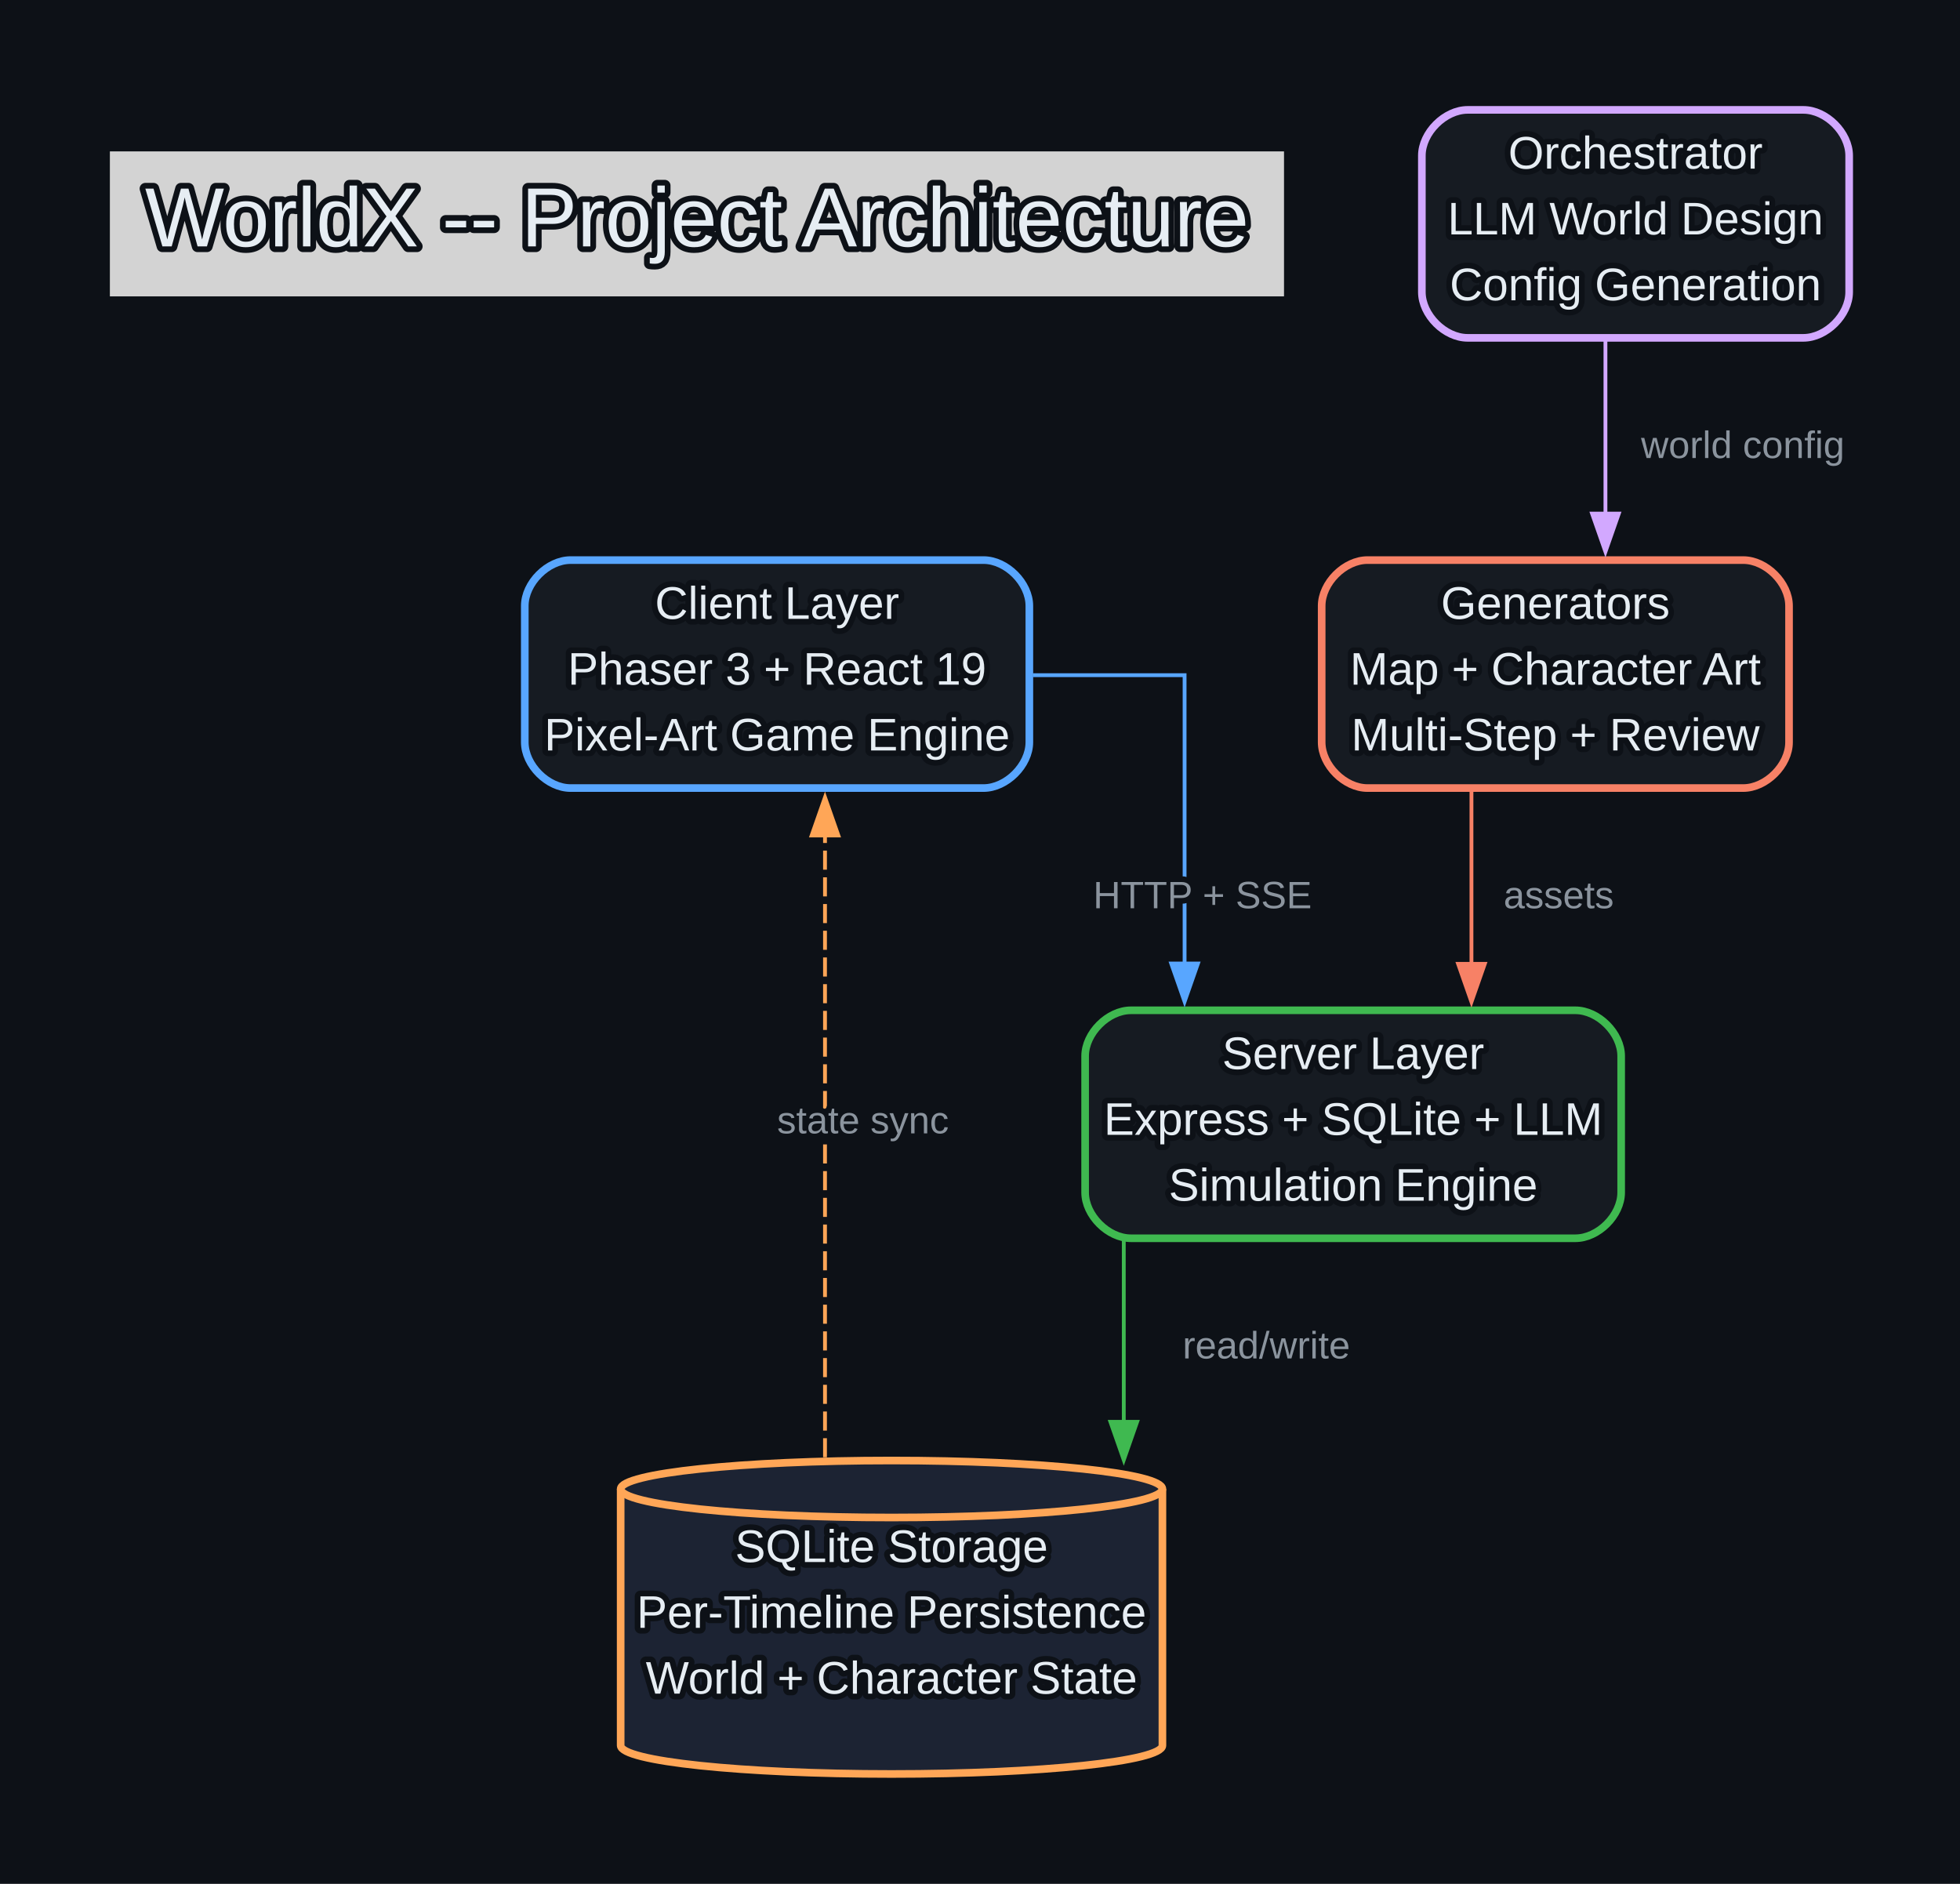
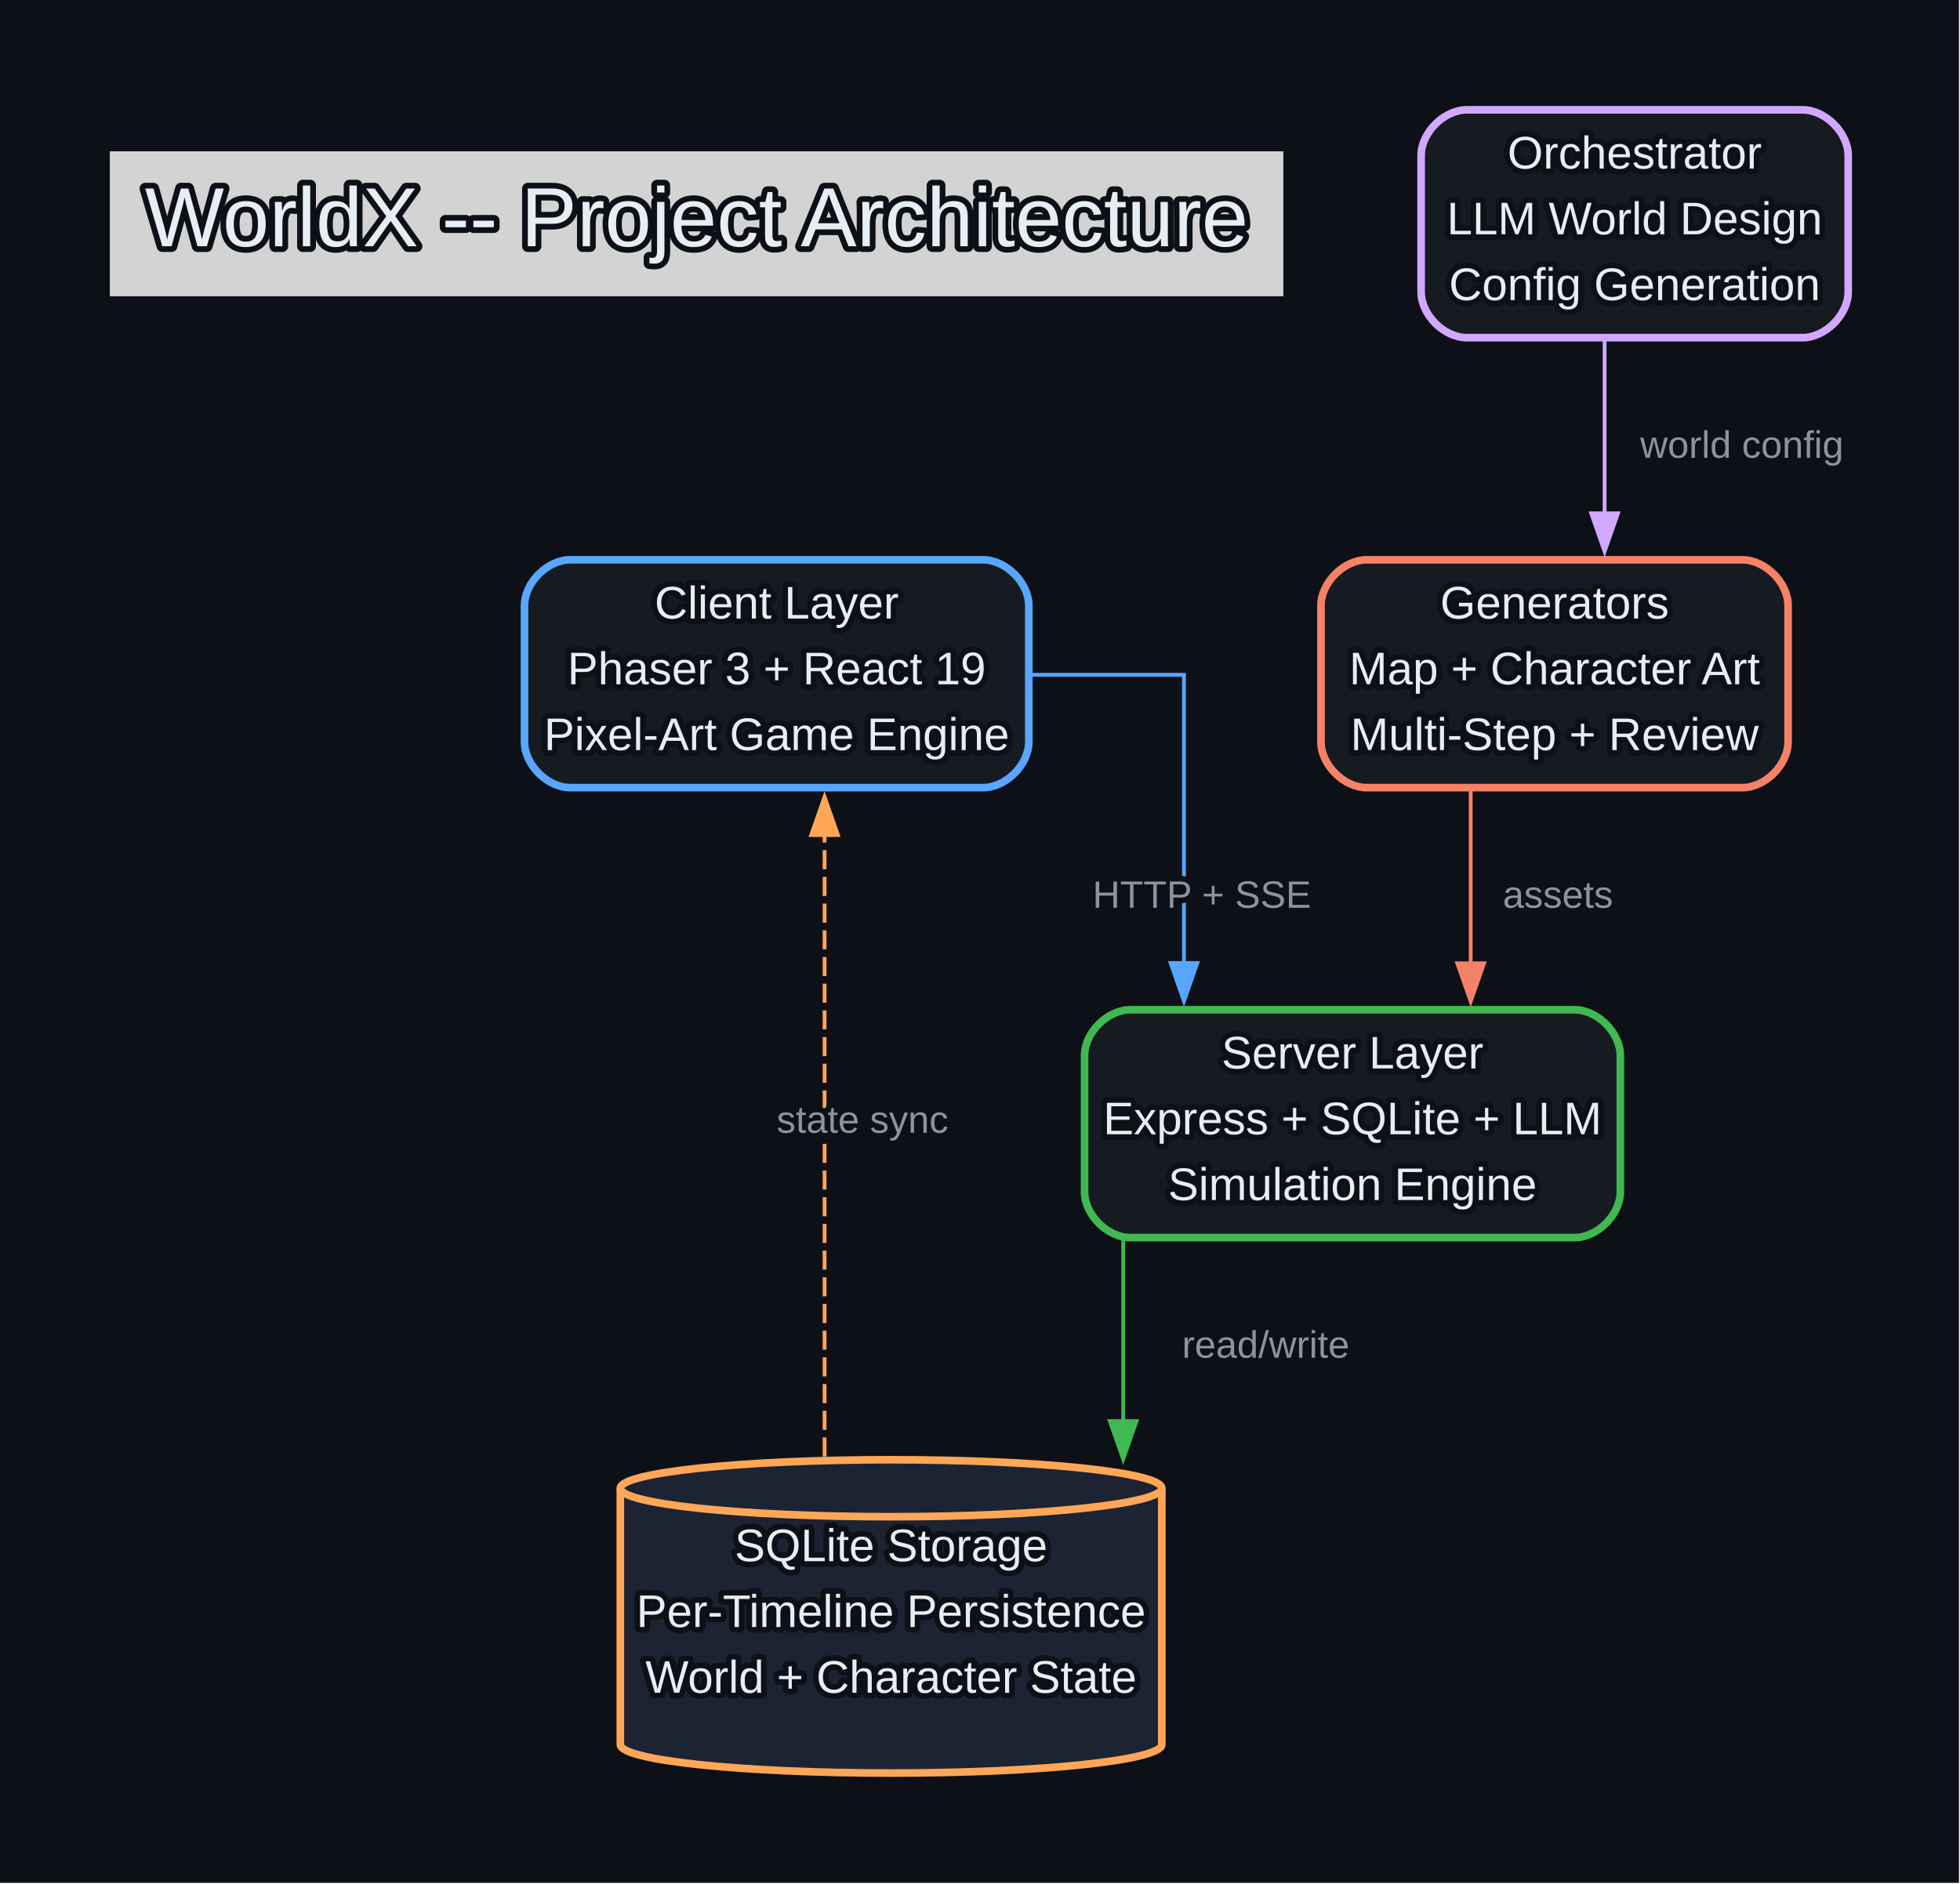
- <svg>
+ <svg xmlns="http://www.w3.org/2000/svg" width="514pt" height="494pt" viewBox="0.00 0.00 514.00 494.00">
  <style>
    text { paint-order: stroke fill; stroke: #0d1117; stroke-width: 3px; stroke-linejoin: round; }
-     </style> width="514pt" height="494pt"
-  viewBox="0.00 0.00 514.00 494.00" xmlns="http://www.w3.org/2000/svg" xmlns:xlink="http://www.w3.org/1999/xlink"&gt;
- <g id="graph0" class="graph" transform="scale(1 1) rotate(0) translate(28.8 464.96)">
+ </style>
+   <g id="graph0" class="graph" transform="scale(1 1) rotate(0) translate(28.8 464.96)">
    <polygon fill="#0d1117" stroke="none" points="-28.8,28.8 -28.8,-464.96 484.93,-464.96 484.93,28.8 -28.8,28.8" />
    <g id="node1" class="node">
      <polygon fill="lightgrey" stroke="none" points="307.75,-425.28 0,-425.28 0,-387.28 307.75,-387.28 307.75,-425.28" />
      <text xml:space="preserve" text-anchor="middle" x="153.88" y="-400.38" font-family="Segoe UI Bold, Arial, sans-serif" font-size="22.00" fill="#e6edf3">WorldX -- Project Architecture</text>
    </g>
    <g id="node2" class="node">
      <path fill="#161b22" stroke="#58a6ff" stroke-width="2" d="M229,-318.16C229,-318.16 120.75,-318.16 120.75,-318.16 114.75,-318.16 108.75,-312.16 108.75,-306.16 108.75,-306.16 108.75,-270.41 108.75,-270.41 108.75,-264.41 114.75,-258.41 120.75,-258.41 120.75,-258.41 229,-258.41 229,-258.41 235,-258.41 241,-264.41 241,-270.41 241,-270.41 241,-306.16 241,-306.16 241,-312.16 235,-318.16 229,-318.16" />
      <text xml:space="preserve" text-anchor="middle" x="174.88" y="-302.76" font-family="Segoe UI, Arial, sans-serif" font-size="12.00" fill="#e6edf3">Client Layer</text>
      <text xml:space="preserve" text-anchor="middle" x="174.88" y="-285.51" font-family="Segoe UI, Arial, sans-serif" font-size="12.00" fill="#e6edf3">Phaser 3 + React 19</text>
      <text xml:space="preserve" text-anchor="middle" x="174.88" y="-268.26" font-family="Segoe UI, Arial, sans-serif" font-size="12.00" fill="#e6edf3">Pixel-Art Game Engine</text>
    </g>
    <g id="node3" class="node">
      <path fill="#161b22" stroke="#3fb950" stroke-width="2" d="M384.12,-200.16C384.12,-200.16 267.62,-200.16 267.62,-200.16 261.62,-200.16 255.62,-194.16 255.62,-188.16 255.62,-188.16 255.62,-152.41 255.62,-152.41 255.62,-146.41 261.62,-140.41 267.62,-140.41 267.62,-140.41 384.12,-140.41 384.12,-140.41 390.12,-140.41 396.12,-146.41 396.12,-152.41 396.12,-152.41 396.12,-188.16 396.12,-188.16 396.12,-194.16 390.12,-200.16 384.12,-200.16" />
      <text xml:space="preserve" text-anchor="middle" x="325.88" y="-184.76" font-family="Segoe UI, Arial, sans-serif" font-size="12.00" fill="#e6edf3">Server Layer</text>
      <text xml:space="preserve" text-anchor="middle" x="325.88" y="-167.51" font-family="Segoe UI, Arial, sans-serif" font-size="12.00" fill="#e6edf3">Express + SQLite + LLM</text>
      <text xml:space="preserve" text-anchor="middle" x="325.88" y="-150.26" font-family="Segoe UI, Arial, sans-serif" font-size="12.00" fill="#e6edf3">Simulation Engine</text>
    </g>
    <g id="edge1" class="edge">
      <path fill="none" stroke="#58a6ff" d="M241.91,-288C263.37,-288 281.69,-288 281.69,-288 281.69,-288 281.69,-212.42 281.69,-212.42" />
      <polygon fill="#58a6ff" stroke="#58a6ff" points="285.19,-212.42 281.69,-202.42 278.19,-212.42 285.19,-212.42" />
      <text xml:space="preserve" text-anchor="middle" x="286.38" y="-226.91" font-family="Segoe UI, Arial, sans-serif" font-size="10.00" fill="#8b949e">HTTP + SSE</text>
    </g>
    <g id="node6" class="node">
      <path fill="#1c2333" stroke="#ffa657" stroke-width="2" d="M275.88,-74.69C275.88,-78.81 244.05,-82.16 204.88,-82.16 165.7,-82.16 133.88,-78.81 133.88,-74.69 133.88,-74.69 133.88,-7.47 133.88,-7.47 133.88,-3.35 165.7,0 204.88,0 244.05,0 275.88,-3.35 275.88,-7.47 275.88,-7.47 275.88,-74.69 275.88,-74.69" />
      <path fill="none" stroke="#ffa657" stroke-width="2" d="M275.88,-74.69C275.88,-70.57 244.05,-67.22 204.88,-67.22 165.7,-67.22 133.88,-70.57 133.88,-74.69" />
      <text xml:space="preserve" text-anchor="middle" x="204.88" y="-55.55" font-family="Segoe UI, Arial, sans-serif" font-size="12.00" fill="#e6edf3">SQLite Storage</text>
      <text xml:space="preserve" text-anchor="middle" x="204.88" y="-38.3" font-family="Segoe UI, Arial, sans-serif" font-size="12.00" fill="#e6edf3">Per-Timeline Persistence</text>
      <text xml:space="preserve" text-anchor="middle" x="204.88" y="-21.05" font-family="Segoe UI, Arial, sans-serif" font-size="12.00" fill="#e6edf3">World + Character State</text>
    </g>
    <g id="edge4" class="edge">
      <path fill="none" stroke="#3fb950" d="M265.75,-139.66C265.75,-139.66 265.75,-92.3 265.75,-92.3" />
      <polygon fill="#3fb950" stroke="#3fb950" points="269.25,-92.3 265.75,-82.3 262.25,-92.3 269.25,-92.3" />
      <text xml:space="preserve" text-anchor="middle" x="303.12" y="-108.91" font-family="Segoe UI, Arial, sans-serif" font-size="10.00" fill="#8b949e">read/write</text>
    </g>
    <g id="node4" class="node">
      <path fill="#161b22" stroke="#d2a8ff" stroke-width="2" d="M443.88,-436.16C443.88,-436.16 355.88,-436.16 355.88,-436.16 349.88,-436.16 343.88,-430.16 343.88,-424.16 343.88,-424.16 343.88,-388.41 343.88,-388.41 343.88,-382.41 349.88,-376.41 355.88,-376.41 355.88,-376.41 443.88,-376.41 443.88,-376.41 449.88,-376.41 455.88,-382.41 455.88,-388.41 455.88,-388.41 455.88,-424.16 455.88,-424.16 455.88,-430.16 449.88,-436.16 443.88,-436.16" />
      <text xml:space="preserve" text-anchor="middle" x="399.88" y="-420.76" font-family="Segoe UI, Arial, sans-serif" font-size="12.00" fill="#e6edf3">Orchestrator</text>
      <text xml:space="preserve" text-anchor="middle" x="399.88" y="-403.51" font-family="Segoe UI, Arial, sans-serif" font-size="12.00" fill="#e6edf3">LLM World Design</text>
      <text xml:space="preserve" text-anchor="middle" x="399.88" y="-386.26" font-family="Segoe UI, Arial, sans-serif" font-size="12.00" fill="#e6edf3">Config Generation</text>
    </g>
    <g id="node5" class="node">
      <path fill="#161b22" stroke="#f78166" stroke-width="2" d="M428.12,-318.16C428.12,-318.16 329.62,-318.16 329.62,-318.16 323.62,-318.16 317.62,-312.16 317.62,-306.16 317.62,-306.16 317.62,-270.41 317.62,-270.41 317.62,-264.41 323.62,-258.41 329.62,-258.41 329.62,-258.41 428.12,-258.41 428.12,-258.41 434.12,-258.41 440.12,-264.41 440.12,-270.41 440.12,-270.41 440.12,-306.16 440.12,-306.16 440.12,-312.16 434.12,-318.16 428.12,-318.16" />
      <text xml:space="preserve" text-anchor="middle" x="378.88" y="-302.76" font-family="Segoe UI, Arial, sans-serif" font-size="12.00" fill="#e6edf3">Generators</text>
      <text xml:space="preserve" text-anchor="middle" x="378.88" y="-285.51" font-family="Segoe UI, Arial, sans-serif" font-size="12.00" fill="#e6edf3">Map + Character Art</text>
      <text xml:space="preserve" text-anchor="middle" x="378.88" y="-268.26" font-family="Segoe UI, Arial, sans-serif" font-size="12.00" fill="#e6edf3">Multi-Step + Review</text>
    </g>
    <g id="edge2" class="edge">
      <path fill="none" stroke="#d2a8ff" d="M392,-375.59C392,-375.59 392,-330.34 392,-330.34" />
      <polygon fill="#d2a8ff" stroke="#d2a8ff" points="395.5,-330.34 392,-320.34 388.5,-330.34 395.5,-330.34" />
      <text xml:space="preserve" text-anchor="middle" x="428" y="-344.91" font-family="Segoe UI, Arial, sans-serif" font-size="10.00" fill="#8b949e">world config</text>
    </g>
    <g id="edge3" class="edge">
      <path fill="none" stroke="#f78166" d="M356.88,-257.59C356.88,-257.59 356.88,-212.34 356.88,-212.34" />
      <polygon fill="#f78166" stroke="#f78166" points="360.38,-212.34 356.88,-202.34 353.38,-212.34 360.38,-212.34" />
      <text xml:space="preserve" text-anchor="middle" x="379.75" y="-226.91" font-family="Segoe UI, Arial, sans-serif" font-size="10.00" fill="#8b949e">assets</text>
    </g>
    <g id="edge5" class="edge">
      <path fill="none" stroke="#ffa657" stroke-dasharray="5,2" d="M187.44,-83.01C187.44,-83.01 187.44,-245.98 187.44,-245.98" />
      <polygon fill="#ffa657" stroke="#ffa657" points="183.94,-245.98 187.44,-255.98 190.94,-245.98 183.94,-245.98" />
      <text xml:space="preserve" text-anchor="middle" x="197.38" y="-167.91" font-family="Segoe UI, Arial, sans-serif" font-size="10.00" fill="#8b949e">state sync</text>
    </g>
  </g>
</svg>
